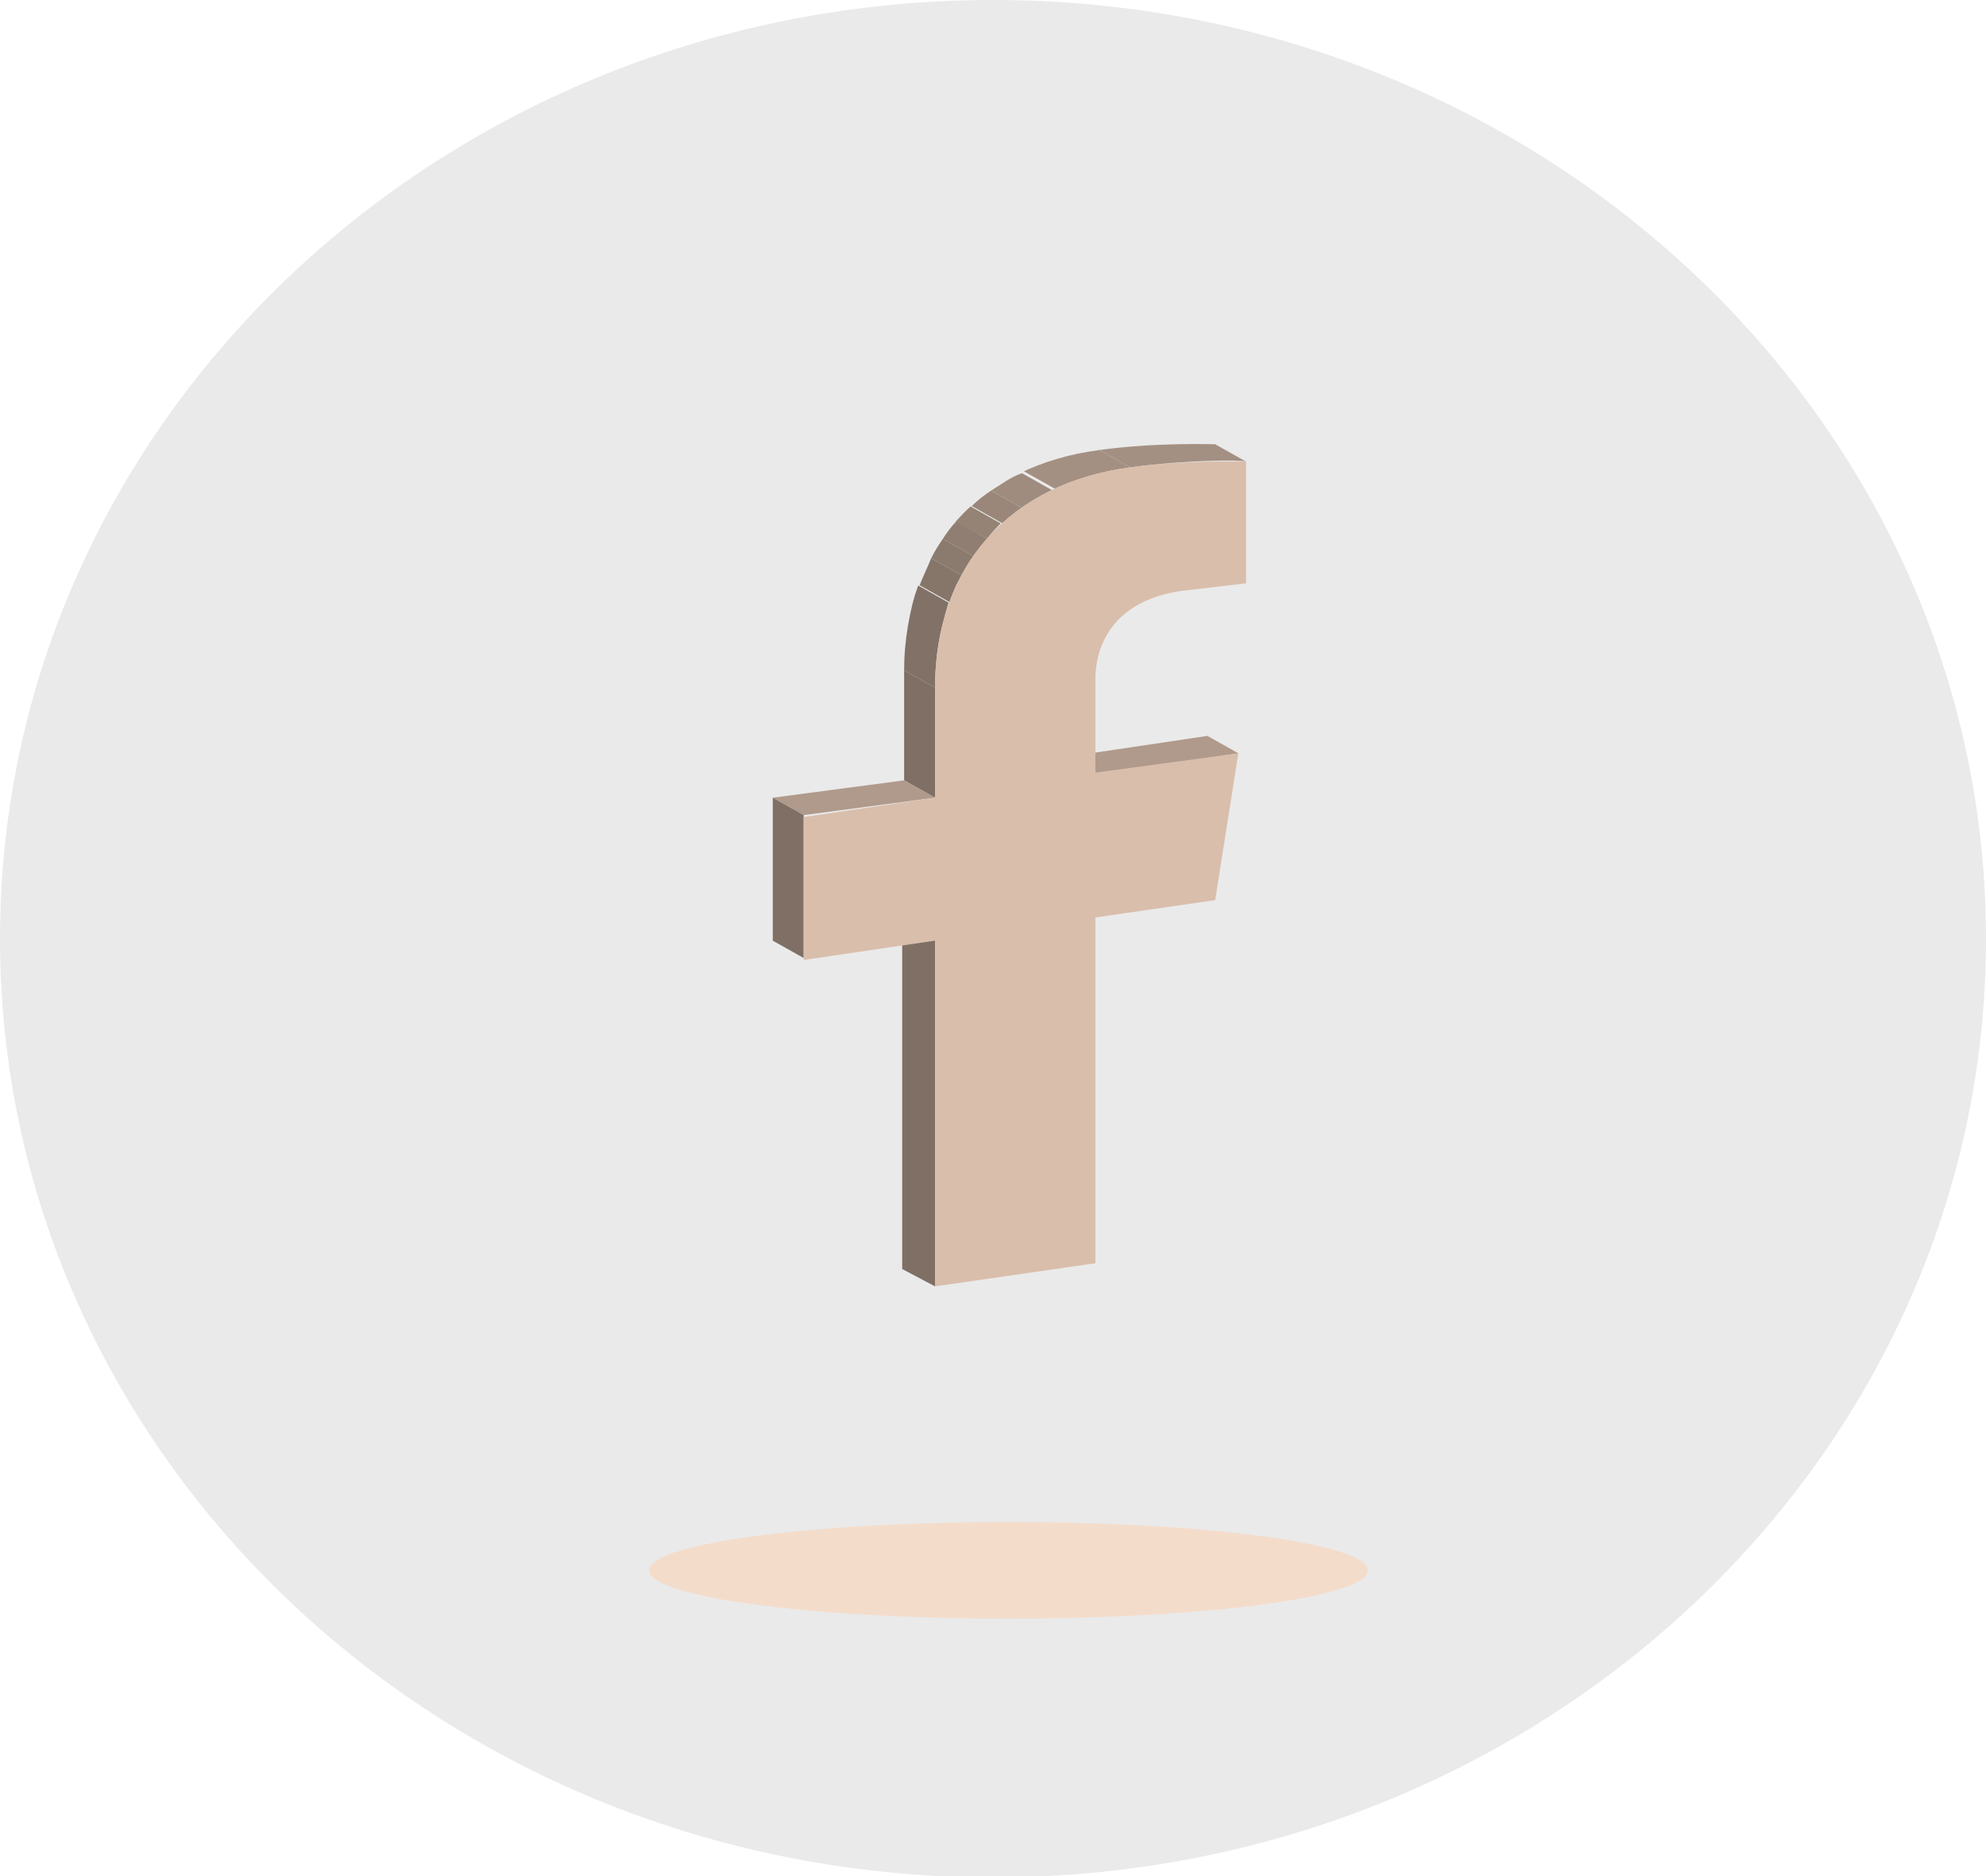
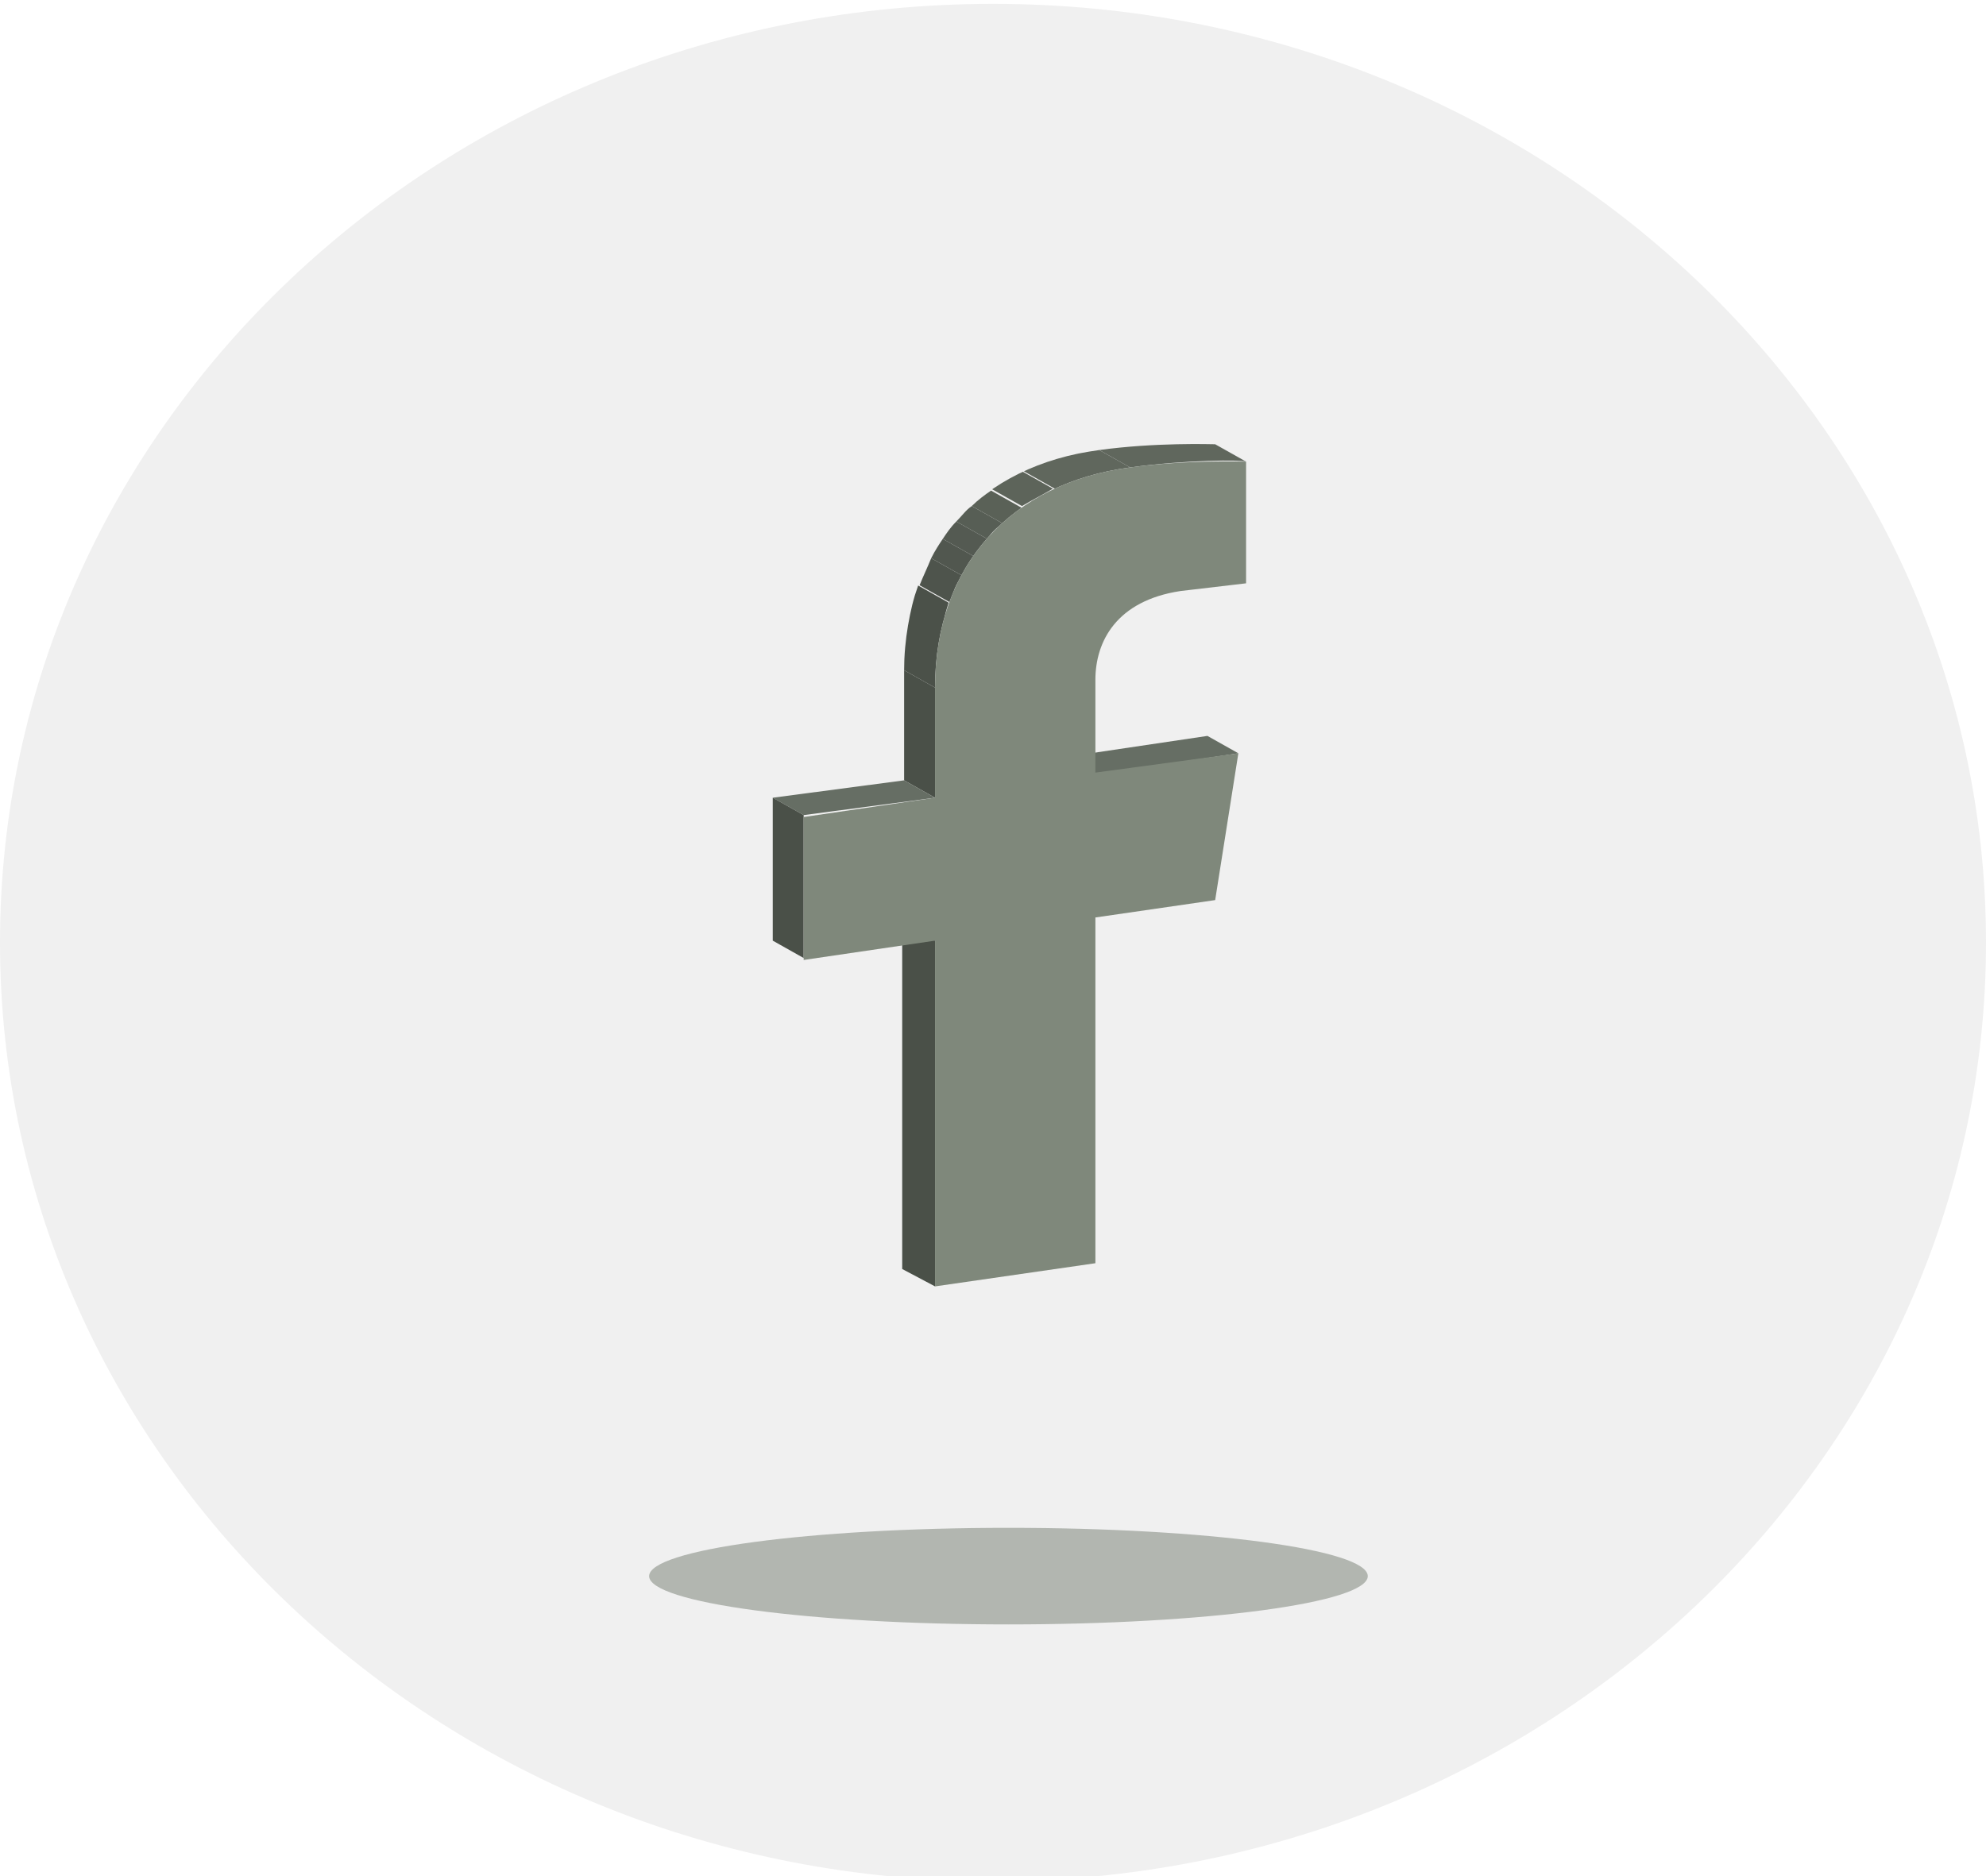
<svg xmlns="http://www.w3.org/2000/svg" xmlns:xlink="http://www.w3.org/1999/xlink" version="1.1" id="Layer_1" x="0px" y="0px" viewBox="0 0 102.8 97.1" enable-background="new 0 0 102.8 97.1" xml:space="preserve">
  <g>
-     <ellipse fill="#EAEAEA" cx="51.4" cy="48.6" rx="51.4" ry="48.6" />
-     <ellipse opacity="0.49" fill="#FECEAB" cx="52.2" cy="81.3" rx="18.6" ry="2.5" />
+     <ellipse fill="#F0F0F0" cx="51.4" cy="48.8" rx="51.4" ry="48.6" />
+     <ellipse opacity="0.49" fill="#727A6F" cx="52.2" cy="81.6" rx="18.6" ry="2.5" />
    <g>
      <g>
        <g enable-background="new    ">
          <g>
-             <polygon fill="#B09A8B" points="56.7,40.1 55.1,39.2 62.5,38.1 64.1,39      " />
+             <polygon fill="#666E64" points="56.7,40.1 55.1,39.2 62.5,38.1 64.1,39      " />
          </g>
          <g>
-             <polygon fill="#7F6F65" points="48.4,66.6 46.7,65.7 46.7,47.8 48.4,48.7      " />
+             <polygon fill="#4A5048" points="48.4,66.6 46.7,65.7 46.7,47.8 48.4,48.7      " />
          </g>
          <g enable-background="new    ">
            <defs>
              <path id="SVGID_1_" enable-background="new    " d="M58.5,24.2l-1.6-0.9c2.9-0.4,5.8-0.3,6-0.3l1.6,0.9        C64.3,23.8,61.4,23.8,58.5,24.2z" />
            </defs>
            <clipPath id="SVGID_2_">
              <use xlink:href="#SVGID_1_" overflow="visible" />
            </clipPath>
            <g clip-path="url(#SVGID_2_)" enable-background="new    ">
-               <path fill="#A49082" d="M58.5,24.2l-1.6-0.9c2.9-0.4,5.8-0.3,6-0.3l1.6,0.9C64.3,23.8,61.4,23.8,58.5,24.2" />
+               <path fill="#60675D" d="M58.5,24.2l-1.6-0.9c2.9-0.4,5.8-0.3,6-0.3l1.6,0.9C64.3,23.8,61.4,23.8,58.5,24.2" />
            </g>
          </g>
          <g>
-             <polygon fill="#7F6F65" points="48.4,41.3 46.8,40.4 46.8,34.7 48.4,35.6      " />
+             <polygon fill="#4A5048" points="48.4,41.3 46.8,40.4 46.8,34.7 48.4,35.6      " />
          </g>
          <g>
-             <polygon fill="#B09A8B" points="41.6,42.2 40,41.3 46.8,40.4 48.4,41.3      " />
+             <polygon fill="#666E64" points="41.6,42.2 40,41.3 46.8,40.4 48.4,41.3      " />
          </g>
          <g>
-             <polygon fill="#7F6F65" points="41.6,49.6 40,48.7 40,41.3 41.6,42.2      " />
+             <polygon fill="#4A5048" points="41.6,49.6 40,48.7 40,41.3 41.6,42.2      " />
          </g>
          <g enable-background="new    ">
            <defs>
              <path id="SVGID_3_" enable-background="new    " d="M48.4,35.6l-1.6-0.9c0-6.4,4-10.6,10.1-11.4l1.6,0.9        C52.4,25,48.4,29.2,48.4,35.6z" />
            </defs>
            <clipPath id="SVGID_4_">
              <use xlink:href="#SVGID_3_" overflow="visible" />
            </clipPath>
            <g clip-path="url(#SVGID_4_)" enable-background="new    ">
-               <path fill="#817166" d="M48.4,35.6l-1.6-0.9c0-1.6,0.3-3.1,0.7-4.4l1.6,0.9C48.7,32.5,48.4,34,48.4,35.6" />
-               <path fill="#86766A" d="M49.2,31.2l-1.6-0.9c0.2-0.5,0.4-0.9,0.6-1.4l1.6,0.9C49.5,30.2,49.3,30.7,49.2,31.2" />
-               <path fill="#8B7A6E" d="M49.8,29.8l-1.6-0.9c0.2-0.4,0.4-0.7,0.6-1l1.6,0.9C50.2,29.1,50,29.4,49.8,29.8" />
-               <path fill="#907E72" d="M50.4,28.8l-1.6-0.9c0.2-0.3,0.4-0.6,0.7-0.9l1.6,0.9C50.8,28.2,50.6,28.5,50.4,28.8" />
-               <path fill="#958376" d="M51.1,27.9L49.4,27c0.3-0.3,0.5-0.6,0.8-0.8l1.6,0.9C51.6,27.3,51.3,27.6,51.1,27.9" />
-               <path fill="#9A877A" d="M51.9,27.1l-1.6-0.9c0.3-0.3,0.7-0.6,1-0.8l1.6,0.9C52.6,26.5,52.2,26.8,51.9,27.1" />
-               <path fill="#9F8C7E" d="M52.9,26.3l-1.6-0.9c0.5-0.3,1-0.7,1.6-0.9l1.6,0.9C54,25.6,53.4,25.9,52.9,26.3" />
-               <path fill="#A49082" d="M54.6,25.3l-1.6-0.9c1.2-0.6,2.5-0.9,3.9-1.1l1.6,0.9C57.1,24.4,55.7,24.8,54.6,25.3" />
+               <path fill="#4B5149" d="M48.4,35.6l-1.6-0.9c0-1.6,0.3-3.1,0.7-4.4l1.6,0.9C48.7,32.5,48.4,34,48.4,35.6" />
+               <path fill="#4E544C" d="M49.2,31.2l-1.6-0.9c0.2-0.5,0.4-0.9,0.6-1.4l1.6,0.9C49.5,30.2,49.3,30.7,49.2,31.2" />
+               <path fill="#51574F" d="M49.8,29.8l-1.6-0.9c0.2-0.4,0.4-0.7,0.6-1l1.6,0.9C50.2,29.1,50,29.4,49.8,29.8" />
+               <path fill="#545A52" d="M50.4,28.8l-1.6-0.9c0.2-0.3,0.4-0.6,0.7-0.9l1.6,0.9C50.8,28.2,50.6,28.5,50.4,28.8" />
+               <path fill="#575E55" d="M51.1,27.9L49.5,27c0.3-0.3,0.5-0.6,0.8-0.8l1.6,0.9C51.6,27.3,51.3,27.6,51.1,27.9" />
+               <path fill="#5A6157" d="M51.9,27.1l-1.6-0.9c0.3-0.3,0.7-0.6,1-0.8l1.6,0.9C52.6,26.5,52.2,26.8,51.9,27.1" />
+               <path fill="#5D645A" d="M52.9,26.2l-1.6-0.9c0.5-0.3,1-0.7,1.6-0.9l1.6,0.9C54,25.6,53.4,25.9,52.9,26.2" />
+               <path fill="#60675D" d="M54.6,25.3l-1.6-0.9c1.2-0.6,2.5-0.9,3.9-1.1l1.6,0.9C57.1,24.4,55.7,24.8,54.6,25.3" />
            </g>
          </g>
          <g>
-             <path fill="#D9BEAC" d="M61.1,30.6c-3.3,0.5-4.4,2.6-4.4,4.6l0,4.8l7.4-1l-1.2,7.6l-6.2,0.9l0,17.9l-8.3,1.2l0-17.9l-6.8,1       l0-7.4l6.8-1l0-5.7c0-6.4,4-10.6,10.1-11.4c2.9-0.4,5.8-0.3,6-0.3l0,6.3L61.1,30.6z" />
+             <path fill="#7F887B" d="M61.1,30.6c-3.3,0.5-4.4,2.6-4.4,4.6l0,4.8l7.4-1l-1.2,7.6l-6.2,0.9l0,17.9l-8.3,1.2l0-17.9l-6.8,1       l0-7.4l6.8-1l0-5.7c0-6.4,4-10.6,10.1-11.4c2.9-0.4,5.8-0.3,6-0.3l0,6.3L61.1,30.6z" />
          </g>
        </g>
      </g>
    </g>
  </g>
</svg>
